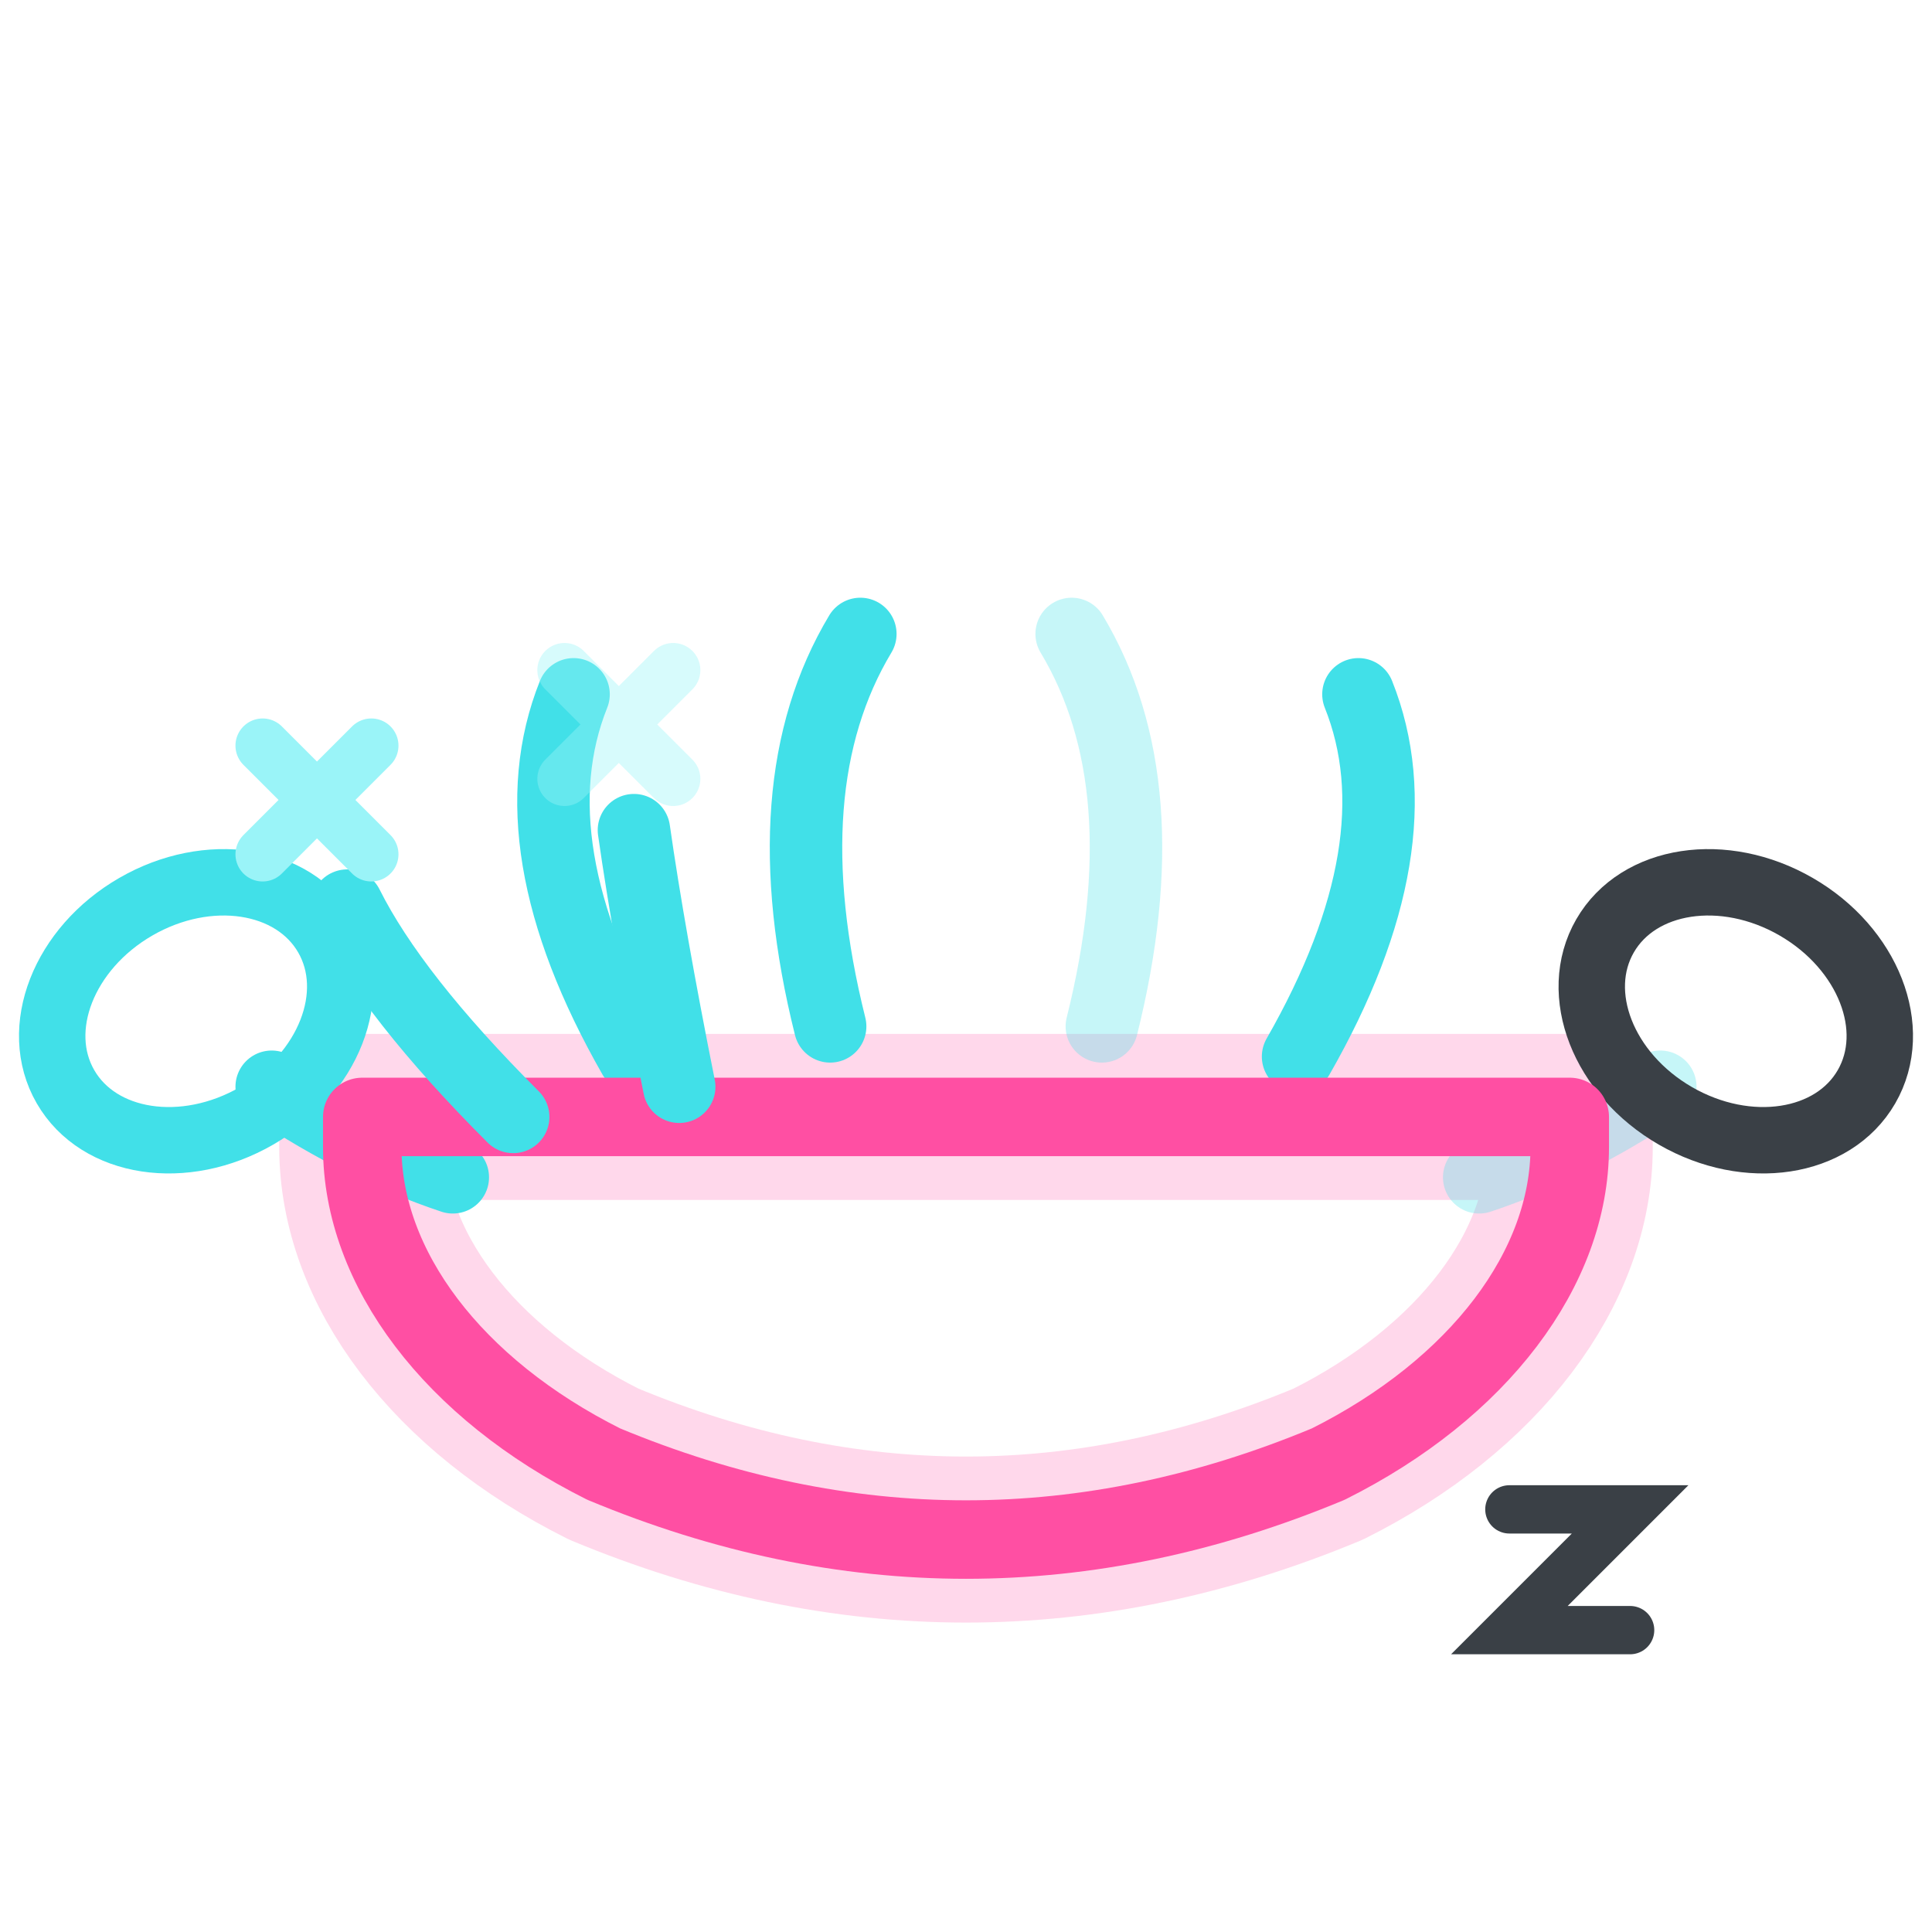
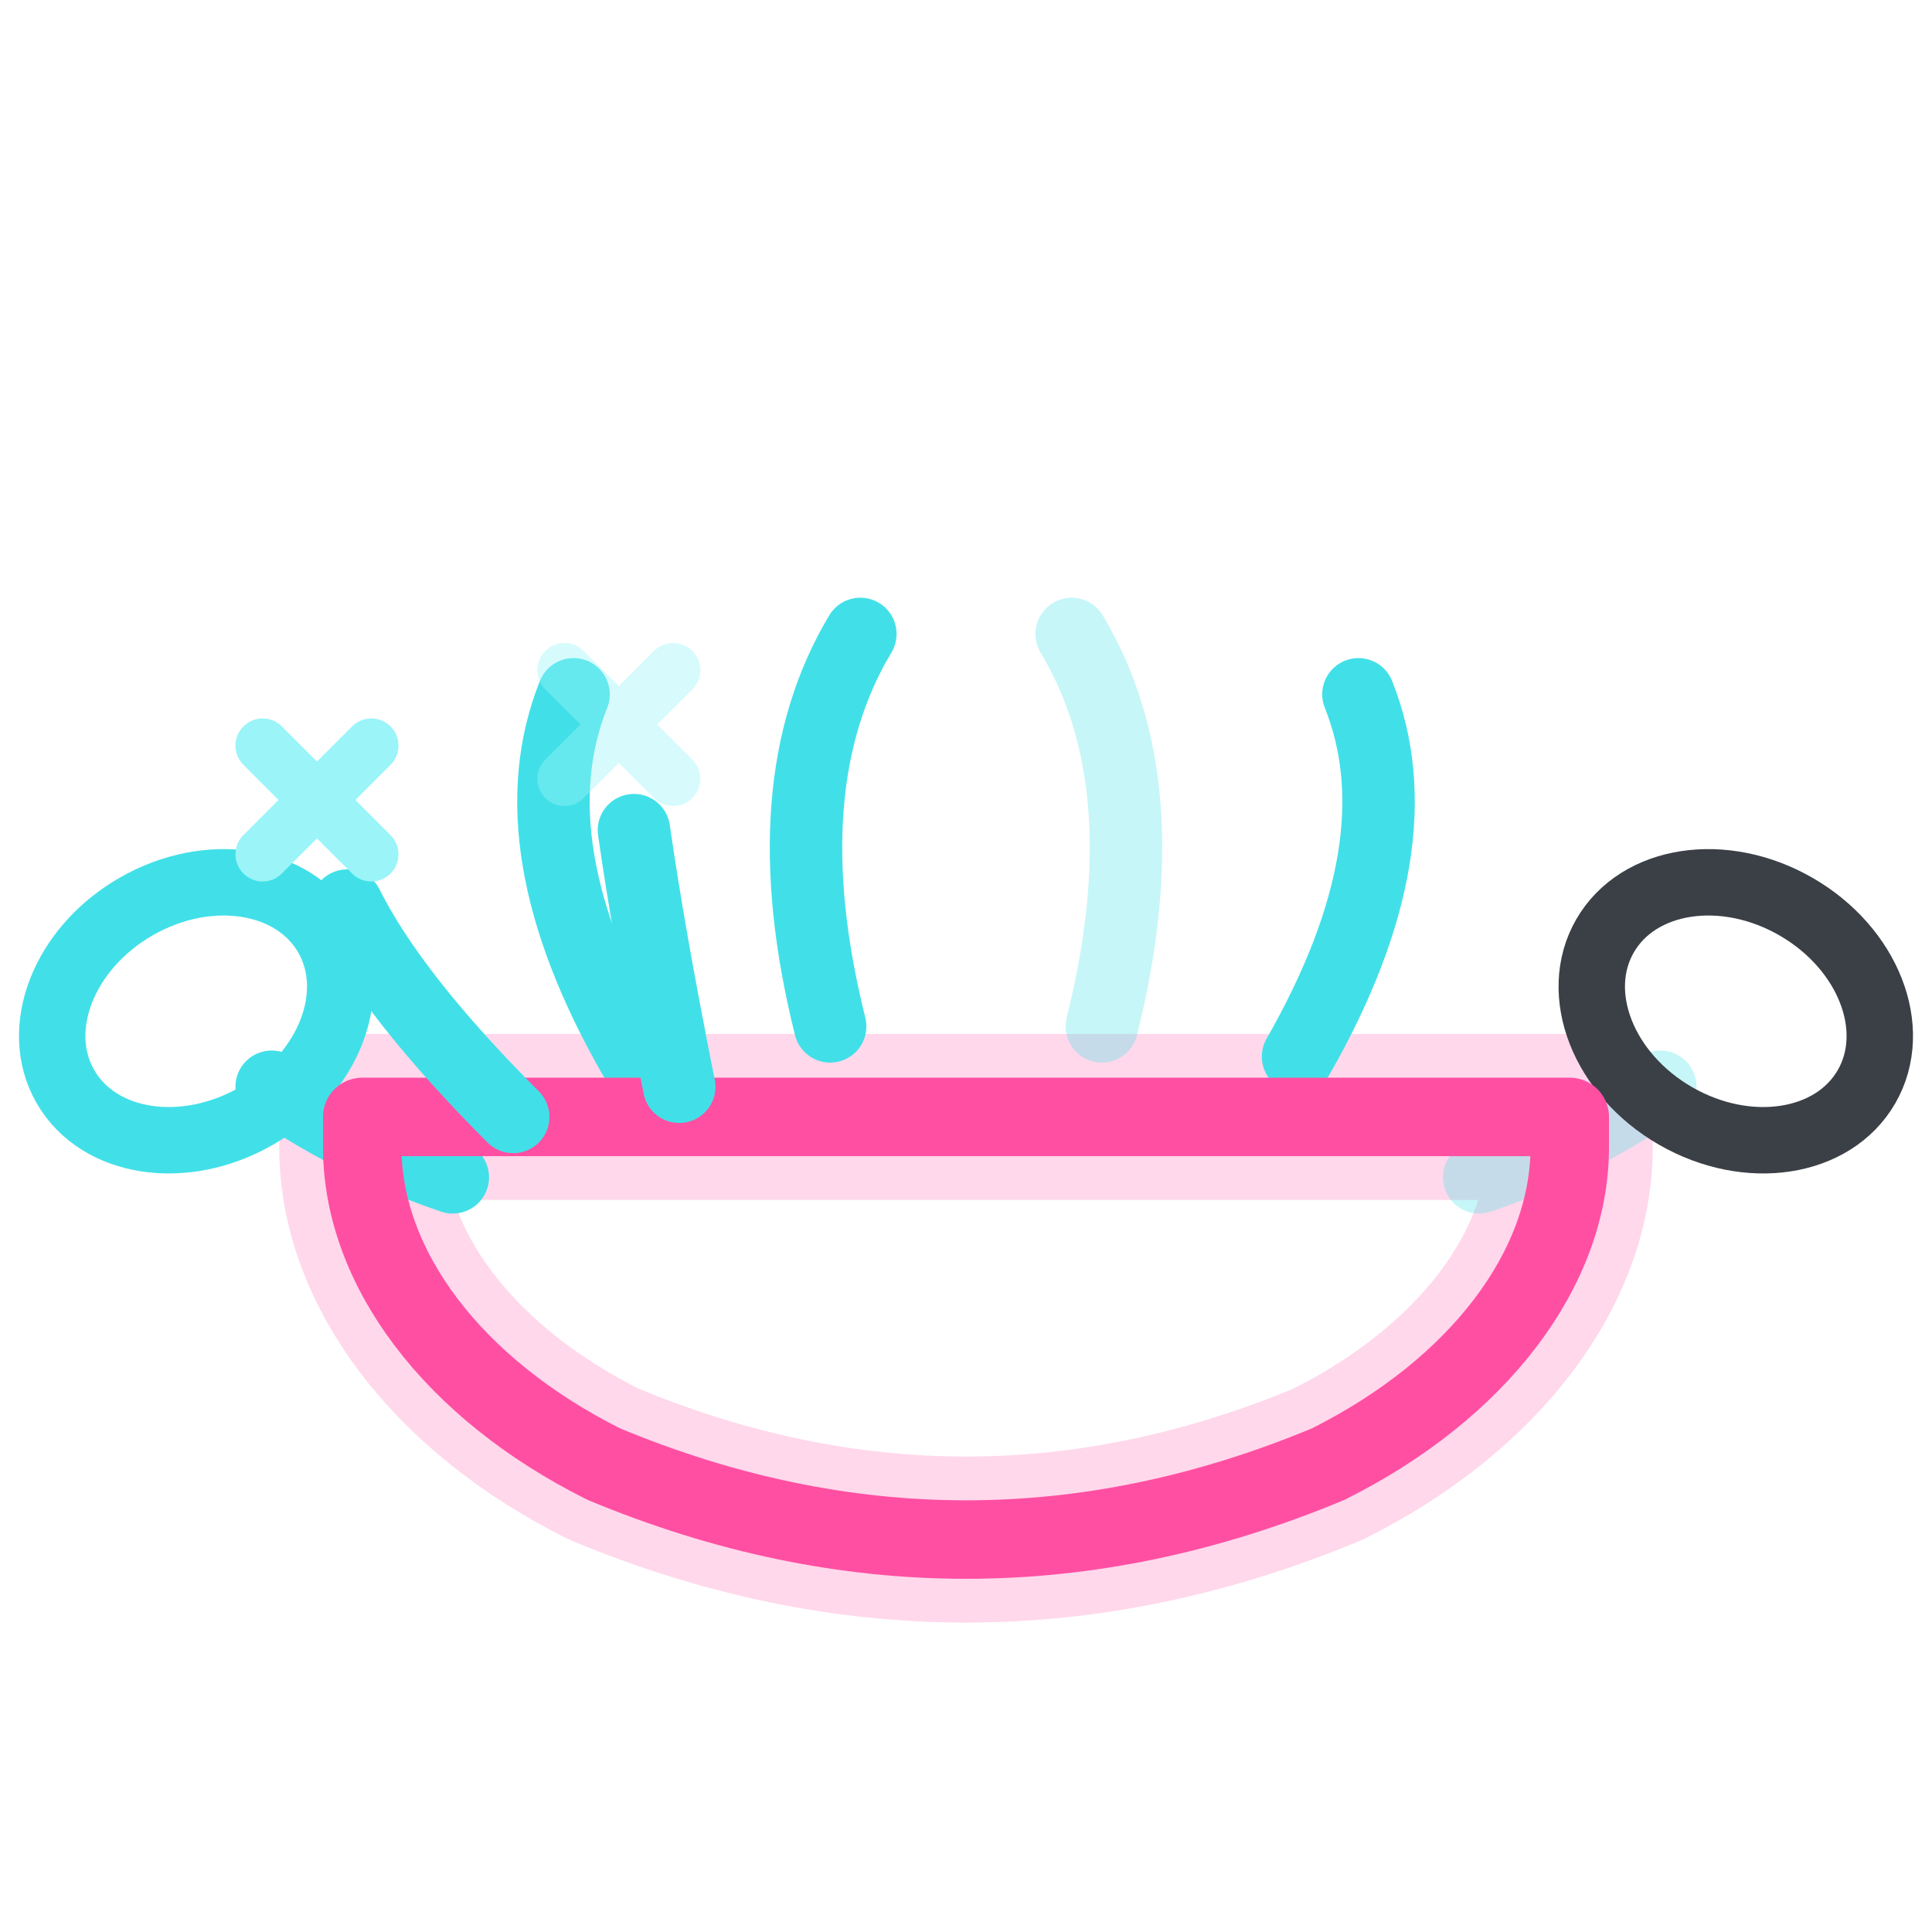
<svg xmlns="http://www.w3.org/2000/svg" viewBox="0 0 64 64">
  <path d="M12 38 C12 42 15 46 20 48.5 Q26 51 32 51 Q38 51 44 48.5 C49 46 52 42 52 38 L52 37 L12 37 Z" fill="none" stroke="#ff4fa3" stroke-width="5.5" opacity="0.22" stroke-linejoin="round" />
  <g fill="none" stroke="#41e0e8" stroke-width="2.4" stroke-linecap="round" stroke-linejoin="round">
    <path d="M21 35 Q17 28 19 23" />
    <path d="M27.5 34 Q25.5 26 28.5 21" />
    <path d="M36.5 34 Q38.5 26 35.5 21" opacity="0.3" />
    <path d="M43 35 Q47 28 45 23" />
    <path d="M15 39 Q12 38 9 36" />
    <path d="M49 39 Q52 38 55 36" opacity="0.3" />
  </g>
  <ellipse cx="6.5" cy="33.5" rx="5" ry="4" fill="none" stroke="#41e0e8" stroke-width="2.2" transform="rotate(-30 6.5 33.5)" />
  <ellipse cx="57.5" cy="33.5" rx="5" ry="4" fill="none" stroke="#3a4046" stroke-width="2.2" transform="rotate(30 57.5 33.5)" />
  <path d="M12 38 C12 42 15 46 20 48.5 Q26 51 32 51 Q38 51 44 48.5 C49 46 52 42 52 38 L52 37 L12 37 Z" fill="none" stroke="#ff4fa3" stroke-width="2.6" stroke-linejoin="round" />
  <path d="M12 37 L52 37" stroke="#ff4fa3" stroke-width="2.4" />
  <g fill="none" stroke="#41e0e8" stroke-width="2.4" stroke-linecap="round">
    <path d="M17 37 Q13 33 11.5 30" />
    <path d="M22.5 36 Q21.5 31 21 27.5" />
  </g>
  <path d="M8.7 24.7 L12.3 28.3 M12.3 24.7 L8.7 28.3" stroke="#9af4f8" stroke-width="1.8" stroke-linecap="round" />
  <path d="M18.7 22.2 L22.3 25.8 M22.3 22.2 L18.7 25.8" stroke="#9af4f8" stroke-width="1.8" stroke-linecap="round" opacity="0.4" />
-   <path d="M50 50 L54 50 L50 54 L54 54" fill="none" stroke="#3a4046" stroke-width="1.6" stroke-linecap="round" />
</svg>
